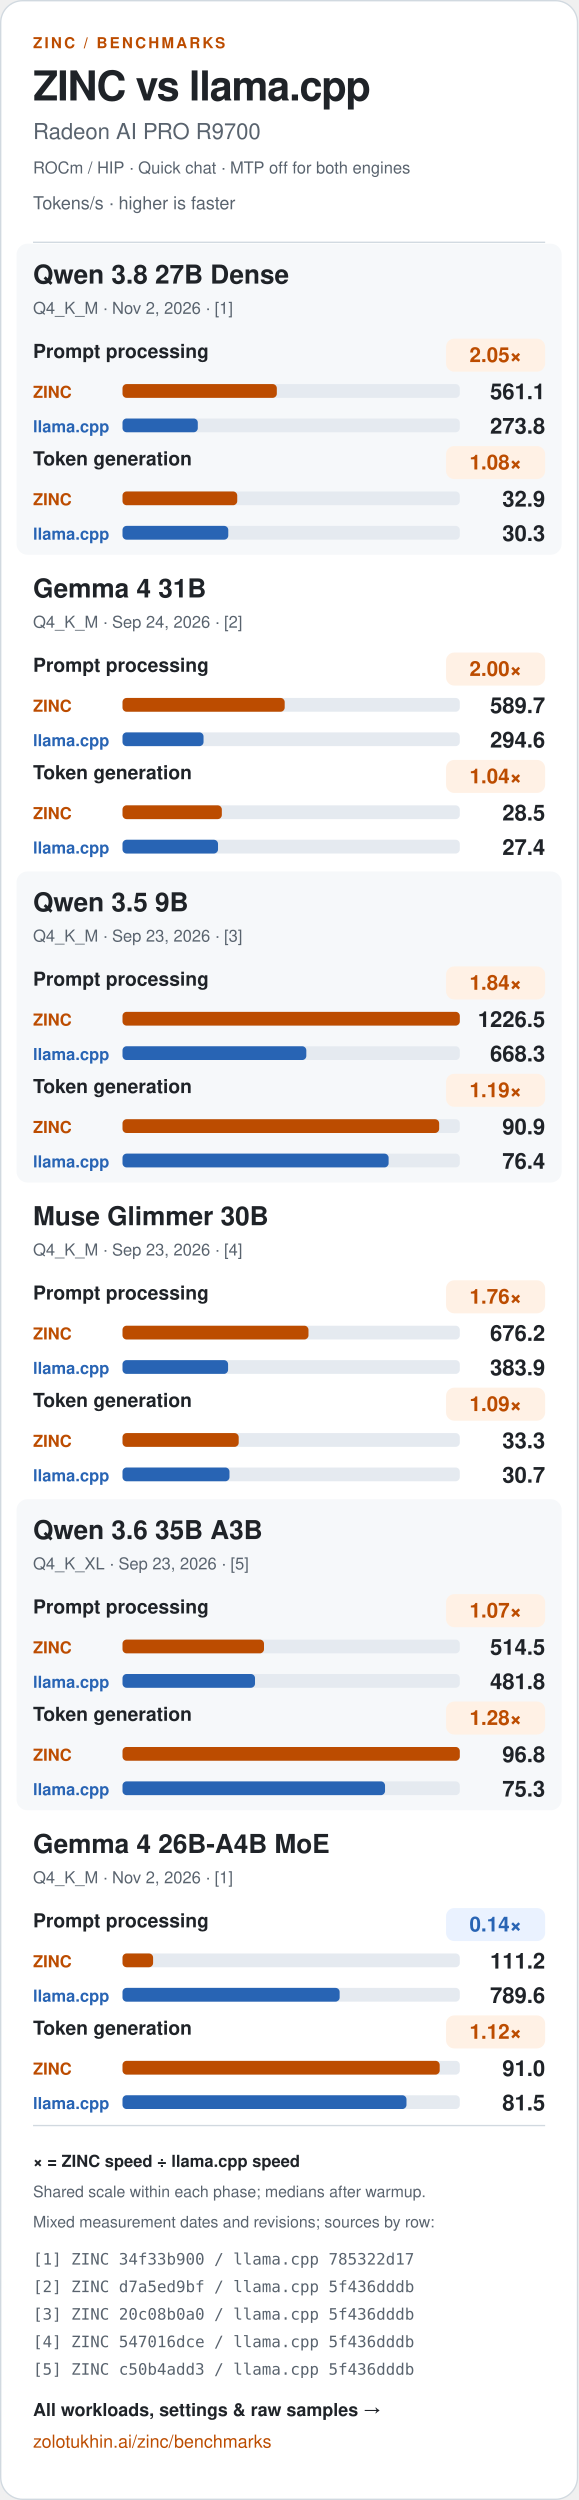
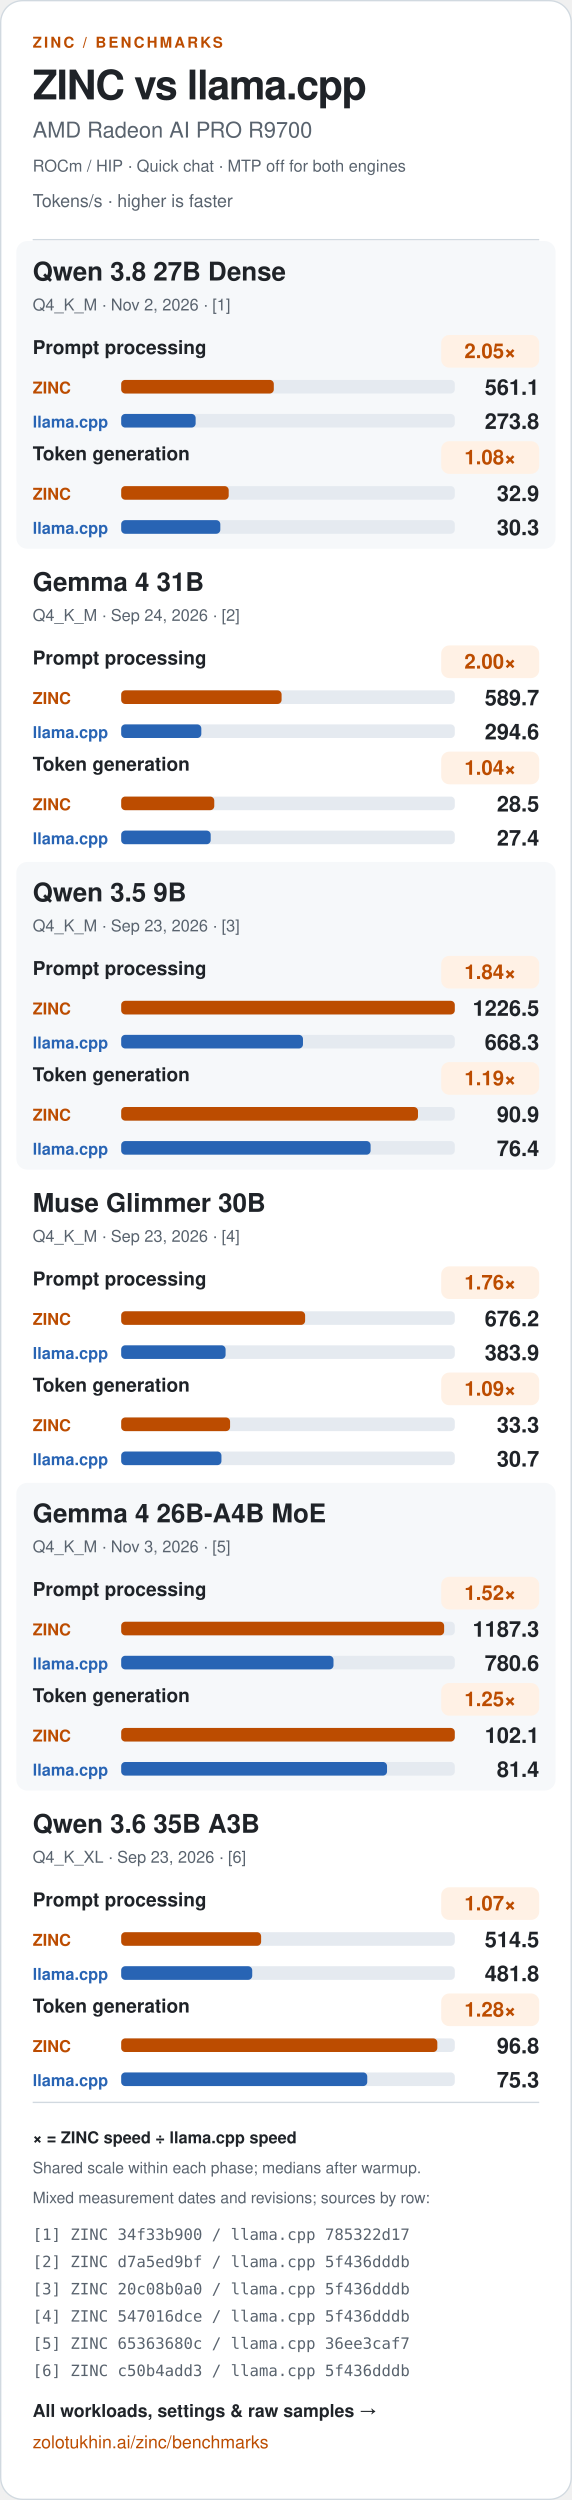
- <svg xmlns="http://www.w3.org/2000/svg" width="420" height="1816" viewBox="0 0 420 1816" role="img" aria-labelledby="title desc">
-   <rect x="0.5" y="0.5" width="419" height="1815" rx="16" fill="#ffffff" stroke="#d1d9e0" />
+ <svg xmlns="http://www.w3.org/2000/svg" width="420" height="1836" viewBox="0 0 420 1836" role="img" aria-labelledby="title desc">
+   <rect x="0.5" y="0.5" width="419" height="1835" rx="16" fill="#ffffff" stroke="#d1d9e0" />
  <g font-family="-apple-system, BlinkMacSystemFont, 'Segoe UI', Helvetica, Arial, sans-serif" fill="#1f2328" style="font-variant-numeric:tabular-nums">
    <text x="24" y="35" font-size="11" fill="#bc4c00" font-weight="700" letter-spacing="1.6">ZINC  /  BENCHMARKS</text>
    <text x="24" y="73" font-size="30" fill="#1f2328" font-weight="700" letter-spacing="-0.8">ZINC vs llama.cpp</text>
-     <text x="24" y="101" font-size="16" fill="#59636e">Radeon AI PRO R9700</text>
+     <text x="24" y="101" font-size="16" fill="#59636e">AMD Radeon AI PRO R9700</text>
    <text x="24" y="126" font-size="12" fill="#59636e">ROCm / HIP · Quick chat · MTP off for both engines</text>
    <text x="24" y="152" font-size="13" fill="#59636e">Tokens/s · higher is faster</text>
    <path d="M24 176H396" stroke="#d1d9e0" />
    <rect x="12" y="177" width="396" height="226" rx="8" fill="#f6f8fa" />
    <text x="24" y="206" font-size="19" fill="#1f2328" font-weight="600">Qwen 3.8 27B Dense</text>
    <text x="24" y="228" font-size="12" fill="#59636e">Q4_K_M · Nov 2, 2026 · [1]</text>
    <text x="24" y="260" font-size="14" fill="#1f2328" font-weight="600">Prompt processing</text>
    <rect x="324" y="246" width="72" height="24" rx="6" fill="#fff1e5" />
    <text x="360" y="263" font-size="15" fill="#bc4c00" font-weight="700" text-anchor="middle">2.05×</text>
    <text x="24" y="289" font-size="12" fill="#bc4c00" font-weight="600">ZINC</text>
    <rect x="89" y="279" width="245" height="10" rx="3" fill="#e5eaf0" />
    <rect x="89" y="279" width="112.08" height="10" rx="3" fill="#bc4c00" />
    <text x="396" y="290" font-size="16" fill="#1f2328" text-anchor="end" font-weight="600">561.1</text>
    <text x="24" y="314" font-size="12" fill="#2864b4" font-weight="600">llama.cpp</text>
    <rect x="89" y="304" width="245" height="10" rx="3" fill="#e5eaf0" />
    <rect x="89" y="304" width="54.68" height="10" rx="3" fill="#2864b4" />
    <text x="396" y="315" font-size="16" fill="#1f2328" text-anchor="end" font-weight="600">273.8</text>
    <text x="24" y="338" font-size="14" fill="#1f2328" font-weight="600">Token generation</text>
    <rect x="324" y="324" width="72" height="24" rx="6" fill="#fff1e5" />
    <text x="360" y="341" font-size="15" fill="#bc4c00" font-weight="700" text-anchor="middle">1.08×</text>
    <text x="24" y="367" font-size="12" fill="#bc4c00" font-weight="600">ZINC</text>
    <rect x="89" y="357" width="245" height="10" rx="3" fill="#e5eaf0" />
-     <rect x="89" y="357" width="83.33" height="10" rx="3" fill="#bc4c00" />
+     <rect x="89" y="357" width="78.96" height="10" rx="3" fill="#bc4c00" />
    <text x="396" y="368" font-size="16" fill="#1f2328" text-anchor="end" font-weight="600">32.9</text>
    <text x="24" y="392" font-size="12" fill="#2864b4" font-weight="600">llama.cpp</text>
    <rect x="89" y="382" width="245" height="10" rx="3" fill="#e5eaf0" />
-     <rect x="89" y="382" width="76.82" height="10" rx="3" fill="#2864b4" />
+     <rect x="89" y="382" width="72.8" height="10" rx="3" fill="#2864b4" />
    <text x="396" y="393" font-size="16" fill="#1f2328" text-anchor="end" font-weight="600">30.3</text>
    <text x="24" y="434" font-size="19" fill="#1f2328" font-weight="600">Gemma 4 31B</text>
    <text x="24" y="456" font-size="12" fill="#59636e">Q4_K_M · Sep 24, 2026 · [2]</text>
    <text x="24" y="488" font-size="14" fill="#1f2328" font-weight="600">Prompt processing</text>
    <rect x="324" y="474" width="72" height="24" rx="6" fill="#fff1e5" />
    <text x="360" y="491" font-size="15" fill="#bc4c00" font-weight="700" text-anchor="middle">2.00×</text>
    <text x="24" y="517" font-size="12" fill="#bc4c00" font-weight="600">ZINC</text>
    <rect x="89" y="507" width="245" height="10" rx="3" fill="#e5eaf0" />
    <rect x="89" y="507" width="117.8" height="10" rx="3" fill="#bc4c00" />
    <text x="396" y="518" font-size="16" fill="#1f2328" text-anchor="end" font-weight="600">589.7</text>
    <text x="24" y="542" font-size="12" fill="#2864b4" font-weight="600">llama.cpp</text>
    <rect x="89" y="532" width="245" height="10" rx="3" fill="#e5eaf0" />
    <rect x="89" y="532" width="58.85" height="10" rx="3" fill="#2864b4" />
    <text x="396" y="543" font-size="16" fill="#1f2328" text-anchor="end" font-weight="600">294.6</text>
    <text x="24" y="566" font-size="14" fill="#1f2328" font-weight="600">Token generation</text>
    <rect x="324" y="552" width="72" height="24" rx="6" fill="#fff1e5" />
    <text x="360" y="569" font-size="15" fill="#bc4c00" font-weight="700" text-anchor="middle">1.04×</text>
    <text x="24" y="595" font-size="12" fill="#bc4c00" font-weight="600">ZINC</text>
    <rect x="89" y="585" width="245" height="10" rx="3" fill="#e5eaf0" />
-     <rect x="89" y="585" width="72.14" height="10" rx="3" fill="#bc4c00" />
+     <rect x="89" y="585" width="68.36" height="10" rx="3" fill="#bc4c00" />
    <text x="396" y="596" font-size="16" fill="#1f2328" text-anchor="end" font-weight="600">28.5</text>
    <text x="24" y="620" font-size="12" fill="#2864b4" font-weight="600">llama.cpp</text>
    <rect x="89" y="610" width="245" height="10" rx="3" fill="#e5eaf0" />
-     <rect x="89" y="610" width="69.37" height="10" rx="3" fill="#2864b4" />
+     <rect x="89" y="610" width="65.73" height="10" rx="3" fill="#2864b4" />
    <text x="396" y="621" font-size="16" fill="#1f2328" text-anchor="end" font-weight="600">27.4</text>
    <rect x="12" y="633" width="396" height="226" rx="8" fill="#f6f8fa" />
    <text x="24" y="662" font-size="19" fill="#1f2328" font-weight="600">Qwen 3.5 9B</text>
    <text x="24" y="684" font-size="12" fill="#59636e">Q4_K_M · Sep 23, 2026 · [3]</text>
    <text x="24" y="716" font-size="14" fill="#1f2328" font-weight="600">Prompt processing</text>
    <rect x="324" y="702" width="72" height="24" rx="6" fill="#fff1e5" />
    <text x="360" y="719" font-size="15" fill="#bc4c00" font-weight="700" text-anchor="middle">1.84×</text>
    <text x="24" y="745" font-size="12" fill="#bc4c00" font-weight="600">ZINC</text>
    <rect x="89" y="735" width="245" height="10" rx="3" fill="#e5eaf0" />
    <rect x="89" y="735" width="245" height="10" rx="3" fill="#bc4c00" />
    <text x="396" y="746" font-size="16" fill="#1f2328" text-anchor="end" font-weight="600">1226.5</text>
    <text x="24" y="770" font-size="12" fill="#2864b4" font-weight="600">llama.cpp</text>
    <rect x="89" y="760" width="245" height="10" rx="3" fill="#e5eaf0" />
    <rect x="89" y="760" width="133.51" height="10" rx="3" fill="#2864b4" />
    <text x="396" y="771" font-size="16" fill="#1f2328" text-anchor="end" font-weight="600">668.3</text>
    <text x="24" y="794" font-size="14" fill="#1f2328" font-weight="600">Token generation</text>
    <rect x="324" y="780" width="72" height="24" rx="6" fill="#fff1e5" />
    <text x="360" y="797" font-size="15" fill="#bc4c00" font-weight="700" text-anchor="middle">1.19×</text>
    <text x="24" y="823" font-size="12" fill="#bc4c00" font-weight="600">ZINC</text>
    <rect x="89" y="813" width="245" height="10" rx="3" fill="#e5eaf0" />
-     <rect x="89" y="813" width="230.01" height="10" rx="3" fill="#bc4c00" />
+     <rect x="89" y="813" width="217.97" height="10" rx="3" fill="#bc4c00" />
    <text x="396" y="824" font-size="16" fill="#1f2328" text-anchor="end" font-weight="600">90.9</text>
    <text x="24" y="848" font-size="12" fill="#2864b4" font-weight="600">llama.cpp</text>
    <rect x="89" y="838" width="245" height="10" rx="3" fill="#e5eaf0" />
-     <rect x="89" y="838" width="193.29" height="10" rx="3" fill="#2864b4" />
+     <rect x="89" y="838" width="183.17" height="10" rx="3" fill="#2864b4" />
    <text x="396" y="849" font-size="16" fill="#1f2328" text-anchor="end" font-weight="600">76.4</text>
    <text x="24" y="890" font-size="19" fill="#1f2328" font-weight="600">Muse Glimmer 30B</text>
    <text x="24" y="912" font-size="12" fill="#59636e">Q4_K_M · Sep 23, 2026 · [4]</text>
    <text x="24" y="944" font-size="14" fill="#1f2328" font-weight="600">Prompt processing</text>
    <rect x="324" y="930" width="72" height="24" rx="6" fill="#fff1e5" />
    <text x="360" y="947" font-size="15" fill="#bc4c00" font-weight="700" text-anchor="middle">1.76×</text>
    <text x="24" y="973" font-size="12" fill="#bc4c00" font-weight="600">ZINC</text>
    <rect x="89" y="963" width="245" height="10" rx="3" fill="#e5eaf0" />
    <rect x="89" y="963" width="135.08" height="10" rx="3" fill="#bc4c00" />
    <text x="396" y="974" font-size="16" fill="#1f2328" text-anchor="end" font-weight="600">676.2</text>
    <text x="24" y="998" font-size="12" fill="#2864b4" font-weight="600">llama.cpp</text>
    <rect x="89" y="988" width="245" height="10" rx="3" fill="#e5eaf0" />
    <rect x="89" y="988" width="76.68" height="10" rx="3" fill="#2864b4" />
    <text x="396" y="999" font-size="16" fill="#1f2328" text-anchor="end" font-weight="600">383.9</text>
    <text x="24" y="1022" font-size="14" fill="#1f2328" font-weight="600">Token generation</text>
    <rect x="324" y="1008" width="72" height="24" rx="6" fill="#fff1e5" />
    <text x="360" y="1025" font-size="15" fill="#bc4c00" font-weight="700" text-anchor="middle">1.09×</text>
    <text x="24" y="1051" font-size="12" fill="#bc4c00" font-weight="600">ZINC</text>
    <rect x="89" y="1041" width="245" height="10" rx="3" fill="#e5eaf0" />
-     <rect x="89" y="1041" width="84.39" height="10" rx="3" fill="#bc4c00" />
+     <rect x="89" y="1041" width="79.97" height="10" rx="3" fill="#bc4c00" />
    <text x="396" y="1052" font-size="16" fill="#1f2328" text-anchor="end" font-weight="600">33.3</text>
    <text x="24" y="1076" font-size="12" fill="#2864b4" font-weight="600">llama.cpp</text>
    <rect x="89" y="1066" width="245" height="10" rx="3" fill="#e5eaf0" />
-     <rect x="89" y="1066" width="77.7" height="10" rx="3" fill="#2864b4" />
+     <rect x="89" y="1066" width="73.63" height="10" rx="3" fill="#2864b4" />
    <text x="396" y="1077" font-size="16" fill="#1f2328" text-anchor="end" font-weight="600">30.7</text>
    <rect x="12" y="1089" width="396" height="226" rx="8" fill="#f6f8fa" />
-     <text x="24" y="1118" font-size="19" fill="#1f2328" font-weight="600">Qwen 3.6 35B A3B</text>
-     <text x="24" y="1140" font-size="12" fill="#59636e">Q4_K_XL · Sep 23, 2026 · [5]</text>
+     <text x="24" y="1118" font-size="19" fill="#1f2328" font-weight="600">Gemma 4 26B-A4B MoE</text>
+     <text x="24" y="1140" font-size="12" fill="#59636e">Q4_K_M · Nov 3, 2026 · [5]</text>
    <text x="24" y="1172" font-size="14" fill="#1f2328" font-weight="600">Prompt processing</text>
    <rect x="324" y="1158" width="72" height="24" rx="6" fill="#fff1e5" />
-     <text x="360" y="1175" font-size="15" fill="#bc4c00" font-weight="700" text-anchor="middle">1.07×</text>
+     <text x="360" y="1175" font-size="15" fill="#bc4c00" font-weight="700" text-anchor="middle">1.52×</text>
    <text x="24" y="1201" font-size="12" fill="#bc4c00" font-weight="600">ZINC</text>
    <rect x="89" y="1191" width="245" height="10" rx="3" fill="#e5eaf0" />
-     <rect x="89" y="1191" width="102.77" height="10" rx="3" fill="#bc4c00" />
-     <text x="396" y="1202" font-size="16" fill="#1f2328" text-anchor="end" font-weight="600">514.5</text>
+     <rect x="89" y="1191" width="237.17" height="10" rx="3" fill="#bc4c00" />
+     <text x="396" y="1202" font-size="16" fill="#1f2328" text-anchor="end" font-weight="600">1187.3</text>
    <text x="24" y="1226" font-size="12" fill="#2864b4" font-weight="600">llama.cpp</text>
    <rect x="89" y="1216" width="245" height="10" rx="3" fill="#e5eaf0" />
-     <rect x="89" y="1216" width="96.24" height="10" rx="3" fill="#2864b4" />
-     <text x="396" y="1227" font-size="16" fill="#1f2328" text-anchor="end" font-weight="600">481.8</text>
+     <rect x="89" y="1216" width="155.92" height="10" rx="3" fill="#2864b4" />
+     <text x="396" y="1227" font-size="16" fill="#1f2328" text-anchor="end" font-weight="600">780.6</text>
    <text x="24" y="1250" font-size="14" fill="#1f2328" font-weight="600">Token generation</text>
    <rect x="324" y="1236" width="72" height="24" rx="6" fill="#fff1e5" />
-     <text x="360" y="1253" font-size="15" fill="#bc4c00" font-weight="700" text-anchor="middle">1.28×</text>
+     <text x="360" y="1253" font-size="15" fill="#bc4c00" font-weight="700" text-anchor="middle">1.25×</text>
    <text x="24" y="1279" font-size="12" fill="#bc4c00" font-weight="600">ZINC</text>
    <rect x="89" y="1269" width="245" height="10" rx="3" fill="#e5eaf0" />
    <rect x="89" y="1269" width="245" height="10" rx="3" fill="#bc4c00" />
-     <text x="396" y="1280" font-size="16" fill="#1f2328" text-anchor="end" font-weight="600">96.8</text>
+     <text x="396" y="1280" font-size="16" fill="#1f2328" text-anchor="end" font-weight="600">102.1</text>
    <text x="24" y="1304" font-size="12" fill="#2864b4" font-weight="600">llama.cpp</text>
    <rect x="89" y="1294" width="245" height="10" rx="3" fill="#e5eaf0" />
-     <rect x="89" y="1294" width="190.69" height="10" rx="3" fill="#2864b4" />
-     <text x="396" y="1305" font-size="16" fill="#1f2328" text-anchor="end" font-weight="600">75.3</text>
-     <text x="24" y="1346" font-size="19" fill="#1f2328" font-weight="600">Gemma 4 26B-A4B MoE</text>
-     <text x="24" y="1368" font-size="12" fill="#59636e">Q4_K_M · Nov 2, 2026 · [1]</text>
+     <rect x="89" y="1294" width="195.24" height="10" rx="3" fill="#2864b4" />
+     <text x="396" y="1305" font-size="16" fill="#1f2328" text-anchor="end" font-weight="600">81.4</text>
+     <text x="24" y="1346" font-size="19" fill="#1f2328" font-weight="600">Qwen 3.6 35B A3B</text>
+     <text x="24" y="1368" font-size="12" fill="#59636e">Q4_K_XL · Sep 23, 2026 · [6]</text>
    <text x="24" y="1400" font-size="14" fill="#1f2328" font-weight="600">Prompt processing</text>
-     <rect x="324" y="1386" width="72" height="24" rx="6" fill="#eaf2ff" />
-     <text x="360" y="1403" font-size="15" fill="#2864b4" font-weight="700" text-anchor="middle">0.14×</text>
+     <rect x="324" y="1386" width="72" height="24" rx="6" fill="#fff1e5" />
+     <text x="360" y="1403" font-size="15" fill="#bc4c00" font-weight="700" text-anchor="middle">1.07×</text>
    <text x="24" y="1429" font-size="12" fill="#bc4c00" font-weight="600">ZINC</text>
    <rect x="89" y="1419" width="245" height="10" rx="3" fill="#e5eaf0" />
-     <rect x="89" y="1419" width="22.21" height="10" rx="3" fill="#bc4c00" />
-     <text x="396" y="1430" font-size="16" fill="#1f2328" text-anchor="end" font-weight="600">111.2</text>
+     <rect x="89" y="1419" width="102.77" height="10" rx="3" fill="#bc4c00" />
+     <text x="396" y="1430" font-size="16" fill="#1f2328" text-anchor="end" font-weight="600">514.5</text>
    <text x="24" y="1454" font-size="12" fill="#2864b4" font-weight="600">llama.cpp</text>
    <rect x="89" y="1444" width="245" height="10" rx="3" fill="#e5eaf0" />
-     <rect x="89" y="1444" width="157.72" height="10" rx="3" fill="#2864b4" />
-     <text x="396" y="1455" font-size="16" fill="#1f2328" text-anchor="end" font-weight="600">789.6</text>
+     <rect x="89" y="1444" width="96.24" height="10" rx="3" fill="#2864b4" />
+     <text x="396" y="1455" font-size="16" fill="#1f2328" text-anchor="end" font-weight="600">481.8</text>
    <text x="24" y="1478" font-size="14" fill="#1f2328" font-weight="600">Token generation</text>
    <rect x="324" y="1464" width="72" height="24" rx="6" fill="#fff1e5" />
-     <text x="360" y="1481" font-size="15" fill="#bc4c00" font-weight="700" text-anchor="middle">1.12×</text>
+     <text x="360" y="1481" font-size="15" fill="#bc4c00" font-weight="700" text-anchor="middle">1.28×</text>
    <text x="24" y="1507" font-size="12" fill="#bc4c00" font-weight="600">ZINC</text>
    <rect x="89" y="1497" width="245" height="10" rx="3" fill="#e5eaf0" />
-     <rect x="89" y="1497" width="230.39" height="10" rx="3" fill="#bc4c00" />
-     <text x="396" y="1508" font-size="16" fill="#1f2328" text-anchor="end" font-weight="600">91.0</text>
+     <rect x="89" y="1497" width="232.17" height="10" rx="3" fill="#bc4c00" />
+     <text x="396" y="1508" font-size="16" fill="#1f2328" text-anchor="end" font-weight="600">96.8</text>
    <text x="24" y="1532" font-size="12" fill="#2864b4" font-weight="600">llama.cpp</text>
    <rect x="89" y="1522" width="245" height="10" rx="3" fill="#e5eaf0" />
-     <rect x="89" y="1522" width="206.27" height="10" rx="3" fill="#2864b4" />
-     <text x="396" y="1533" font-size="16" fill="#1f2328" text-anchor="end" font-weight="600">81.5</text>
+     <rect x="89" y="1522" width="180.71" height="10" rx="3" fill="#2864b4" />
+     <text x="396" y="1533" font-size="16" fill="#1f2328" text-anchor="end" font-weight="600">75.3</text>
    <path d="M24 1544H396" stroke="#d1d9e0" />
    <text x="24" y="1574" font-size="12" fill="#1f2328" font-weight="600">× = ZINC speed ÷ llama.cpp speed</text>
    <text x="24" y="1596" font-size="11.5" fill="#59636e">Shared scale within each phase; medians after warmup.</text>
    <text x="24" y="1618" font-size="11.5" fill="#59636e">Mixed measurement dates and revisions; sources by row:</text>
    <text x="24" y="1645" font-size="11.5" fill="#59636e" font-family="ui-monospace, SFMono-Regular, Consolas, monospace">[1] ZINC 34f33b900 / llama.cpp 785322d17</text>
    <text x="24" y="1665" font-size="11.5" fill="#59636e" font-family="ui-monospace, SFMono-Regular, Consolas, monospace">[2] ZINC d7a5ed9bf / llama.cpp 5f436dddb</text>
    <text x="24" y="1685" font-size="11.5" fill="#59636e" font-family="ui-monospace, SFMono-Regular, Consolas, monospace">[3] ZINC 20c08b0a0 / llama.cpp 5f436dddb</text>
    <text x="24" y="1705" font-size="11.5" fill="#59636e" font-family="ui-monospace, SFMono-Regular, Consolas, monospace">[4] ZINC 547016dce / llama.cpp 5f436dddb</text>
-     <text x="24" y="1725" font-size="11.5" fill="#59636e" font-family="ui-monospace, SFMono-Regular, Consolas, monospace">[5] ZINC c50b4add3 / llama.cpp 5f436dddb</text>
-     <text x="24" y="1755" font-size="13" fill="#1f2328" font-weight="600">All workloads, settings &amp; raw samples →</text>
-     <text x="24" y="1778" font-size="13" fill="#bc4c00">zolotukhin.ai/zinc/benchmarks</text>
+     <text x="24" y="1725" font-size="11.5" fill="#59636e" font-family="ui-monospace, SFMono-Regular, Consolas, monospace">[5] ZINC 65363680c / llama.cpp 36ee3caf7</text>
+     <text x="24" y="1745" font-size="11.5" fill="#59636e" font-family="ui-monospace, SFMono-Regular, Consolas, monospace">[6] ZINC c50b4add3 / llama.cpp 5f436dddb</text>
+     <text x="24" y="1775" font-size="13" fill="#1f2328" font-weight="600">All workloads, settings &amp; raw samples →</text>
+     <text x="24" y="1798" font-size="13" fill="#bc4c00">zolotukhin.ai/zinc/benchmarks</text>
  </g>
</svg>
